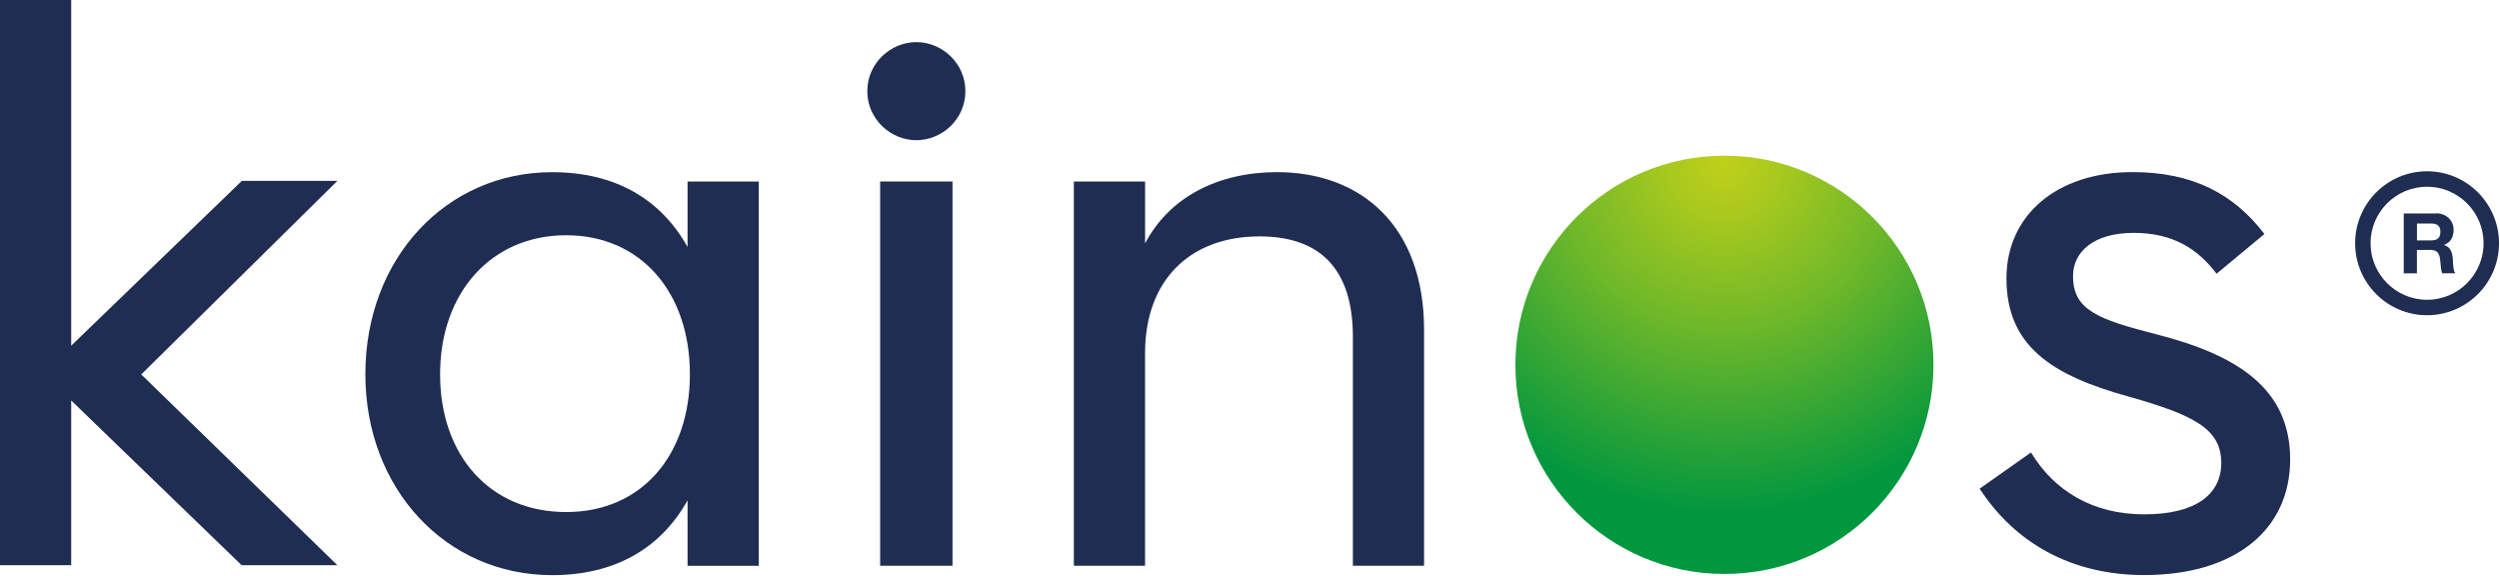
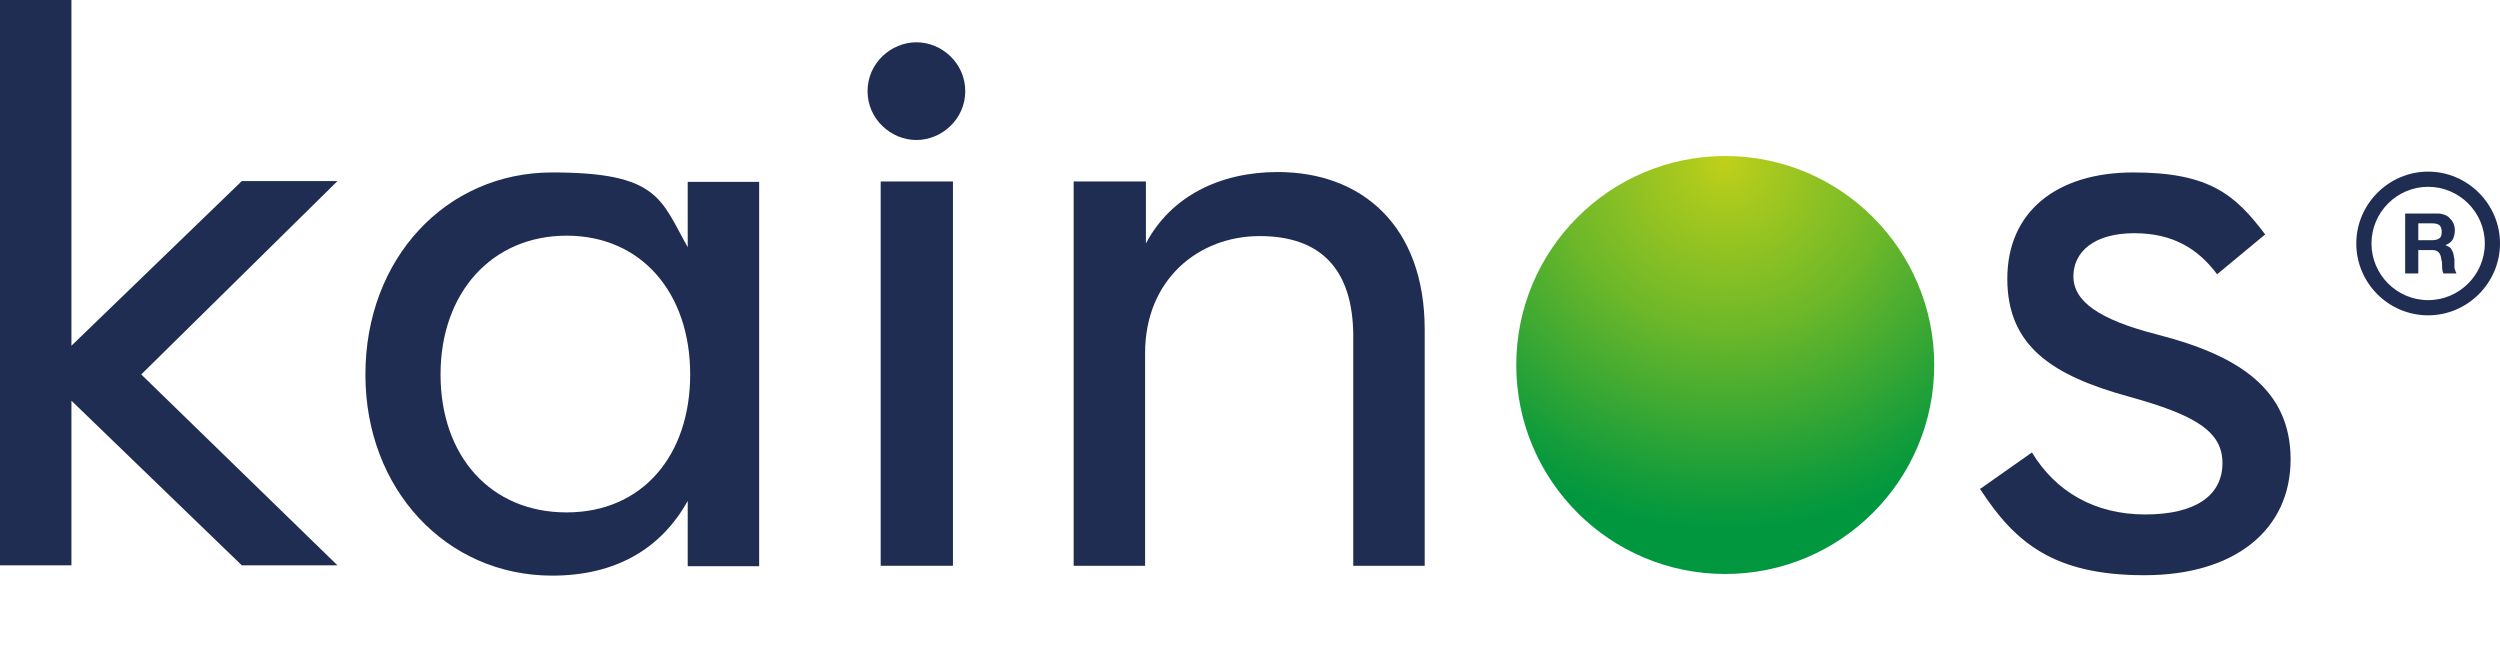
- <svg xmlns="http://www.w3.org/2000/svg" id="Layer_2" data-name="Layer 2" viewBox="0 0 608.94 140.08">
+ <svg xmlns="http://www.w3.org/2000/svg" id="Layer_2" version="1.1" viewBox="0 0 608.9 163.3">
  <defs>
    <style>
-       .cls-1 {
+       .st0 {
        fill: #202d52;
      }

-       .cls-2 {
+       .st1 {
        fill: url(#radial-gradient);
      }
    </style>
-     <radialGradient id="radial-gradient" cx="420.19" cy="39.4" fx="420.19" fy="39.4" r="100.24" gradientUnits="userSpaceOnUse">
+     <radialGradient id="radial-gradient" cx="420.2" cy="102.6" fx="420.2" fy="102.6" r="100.2" gradientTransform="translate(0 142) scale(1 -1)" gradientUnits="userSpaceOnUse">
      <stop offset="0" stop-color="#c0d01a" />
-       <stop offset=".13" stop-color="#a9c91e" />
+       <stop offset=".1" stop-color="#a9c91e" />
      <stop offset=".4" stop-color="#6fb829" />
-       <stop offset=".78" stop-color="#139c3b" />
-       <stop offset=".86" stop-color="#00973f" />
+       <stop offset=".8" stop-color="#139c3b" />
+       <stop offset=".9" stop-color="#00973f" />
    </radialGradient>
  </defs>
-   <g id="Layer_1-2" data-name="Layer 1">
+   <g id="Layer_1-2">
    <g>
      <g>
-         <path class="cls-1" d="M89.03,91.15c0-28.16,19.63-49.21,45.51-49.21,15.36,0,26.45,6.54,33,18.21v-15.93h17.35v93.59h-17.35v-15.93c-6.54,11.66-17.64,18.21-33,18.21-25.89,0-45.51-21.05-45.51-48.93ZM168.11,91.15c0-19.91-11.95-33.85-30.15-33.85s-30.72,13.94-30.72,33.85,12.23,33.57,30.72,33.57,30.15-13.94,30.15-33.57Z" />
-         <path class="cls-1" d="M214.47,44.21h17.63v93.59h-17.63V44.21Z" />
-         <path class="cls-1" d="M211.34,22.21c0-6.83,5.69-11.95,11.95-11.95s11.95,5.12,11.95,11.95-5.69,11.94-11.95,11.94-11.95-5.12-11.95-11.94Z" />
-         <path class="cls-1" d="M261.68,44.21h17.35v15.08c5.97-11.38,17.92-17.36,32.14-17.36,20.48,0,35.84,13.08,35.84,38.41v57.46h-17.35v-55.76c0-16.5-7.96-24.46-22.76-24.46-16.78,0-27.88,10.52-27.88,28.45v51.77h-17.35V44.21Z" />
-         <path class="cls-1" d="M482.39,119.03l12.51-8.82c5.69,9.39,15.08,15.07,27.59,15.07s18.77-4.83,18.77-12.52c0-8.25-6.54-11.66-22.76-16.22-18.49-5.12-29.58-12.23-29.58-28.73,0-15.36,12.23-25.89,30.72-25.89,14.79,0,24.75,5.41,32.14,15.08l-11.66,9.67c-4.55-5.97-10.52-9.95-20.19-9.95s-14.79,4.55-14.79,10.53c0,8.25,5.97,10.52,20.48,14.22,19.91,5.12,32.43,13.37,32.43,30.44s-13.37,28.16-35.56,28.16c-17.92,0-31.58-7.96-40.11-21.05Z" />
+         <path class="st0" d="M89,91.2c0-28.2,19.6-49.2,45.5-49.2s26.4,6.5,33,18.2v-15.9h17.4v93.6h-17.4v-15.9c-6.5,11.7-17.6,18.2-33,18.2-25.9,0-45.5-21.1-45.5-48.9h0ZM168.1,91.2c0-19.9-11.9-33.8-30.1-33.8s-30.7,13.9-30.7,33.8,12.2,33.6,30.7,33.6,30.1-13.9,30.1-33.6Z" />
+         <path class="st0" d="M214.5,44.2h17.6v93.6h-17.6V44.2Z" />
+         <path class="st0" d="M211.3,22.2c0-6.8,5.7-11.9,11.9-11.9s11.9,5.1,11.9,11.9-5.7,11.9-11.9,11.9-11.9-5.1-11.9-11.9Z" />
+         <path class="st0" d="M261.7,44.2h17.4v15.1c6-11.4,17.9-17.4,32.1-17.4,20.5,0,35.8,13.1,35.8,38.4v57.5h-17.4v-55.8c0-16.5-8-24.5-22.8-24.5s-27.9,10.5-27.9,28.5v51.8h-17.4V44.2h0Z" />
+         <path class="st0" d="M482.4,119l12.5-8.8c5.7,9.4,15.1,15.1,27.6,15.1s18.8-4.8,18.8-12.5-6.5-11.7-22.8-16.2c-18.5-5.1-29.6-12.2-29.6-28.7s12.2-25.9,30.7-25.9,24.8,5.4,32.1,15.1l-11.7,9.7c-4.5-6-10.5-10-20.2-10s-14.8,4.5-14.8,10.5,6,10.5,20.5,14.2c19.9,5.1,32.4,13.4,32.4,30.4s-13.4,28.2-35.6,28.2-31.6-8-40.1-21.1h0Z" />
      </g>
-       <polygon class="cls-1" points="0 0 0 137.67 17.35 137.67 17.35 97.55 58.88 137.67 82.21 137.67 34.42 91.2 82.21 44.06 58.93 44.06 17.35 84.2 17.35 0 0 0" />
-       <path class="cls-2" d="M369.26,88.86c0-28.13,22.81-50.94,50.94-50.94,28.14,0,50.94,22.81,50.94,50.94,0,28.13-22.8,50.94-50.94,50.94-28.13,0-50.94-22.81-50.94-50.94Z" />
+       <polygon class="st0" points="0 0 0 137.7 17.4 137.7 17.4 97.6 58.9 137.7 82.2 137.7 34.4 91.2 82.2 44.1 58.9 44.1 17.4 84.2 17.4 0 0 0" />
+       <path class="st1" d="M369.3,88.9c0-28.1,22.8-50.9,50.9-50.9s50.9,22.8,50.9,50.9-22.8,50.9-50.9,50.9-50.9-22.8-50.9-50.9Z" />
      <g>
-         <path class="cls-1" d="M593.6,51.96c.65,0,1.24.11,1.77.32.52.21.97.5,1.35.87.37.37.66.79.86,1.28.2.48.3,1,.3,1.56,0,.86-.18,1.6-.54,2.23-.36.63-.95,1.1-1.77,1.43v.04c.39.11.72.28.98.5.26.22.47.49.63.8.16.31.28.64.36,1.01.07.37.13.74.15,1.1.01.23.03.5.04.82.01.31.04.63.07.96.03.33.09.64.16.93.07.29.19.54.34.75h-3.21c-.18-.46-.29-1.01-.33-1.65-.04-.64-.1-1.25-.18-1.84-.11-.76-.34-1.32-.69-1.67-.35-.35-.93-.53-1.74-.53h-3.21v5.7h-3.21v-14.58h7.86ZM592.46,58.55c.74,0,1.29-.16,1.65-.49.37-.33.55-.86.55-1.59s-.18-1.22-.55-1.54c-.37-.32-.92-.48-1.65-.48h-3.51v4.11h3.51Z" />
-         <path class="cls-1" d="M591.41,76.78c-9.67,0-17.53-7.86-17.53-17.53s7.86-17.53,17.53-17.53,17.53,7.86,17.53,17.53-7.86,17.53-17.53,17.53ZM591.41,45.48c-7.59,0-13.77,6.18-13.77,13.77s6.18,13.77,13.77,13.77,13.77-6.18,13.77-13.77-6.18-13.77-13.77-13.77Z" />
+         <path class="st0" d="M593.6,52c.7,0,1.2.1,1.8.3.5.2,1,.5,1.3.9.4.4.7.8.9,1.3.2.5.3,1,.3,1.6,0,.9-.2,1.6-.5,2.2s-1,1.1-1.8,1.4h0c.4.2.7.3,1,.5s.5.5.6.8c.2.3.3.6.4,1,0,.4.1.7.2,1.1,0,.2,0,.5,0,.8,0,.3,0,.6,0,1s0,.6.2.9c0,.3.2.5.3.8h-3.2c-.2-.5-.3-1-.3-1.7,0-.6,0-1.2-.2-1.8-.1-.8-.3-1.3-.7-1.7s-.9-.5-1.7-.5h-3.2v5.7h-3.2v-14.6h7.9ZM592.5,58.5c.7,0,1.3-.2,1.7-.5.4-.3.5-.9.5-1.6s-.2-1.2-.5-1.5-.9-.5-1.7-.5h-3.5v4.1h3.5Z" />
+         <path class="st0" d="M591.4,76.8c-9.7,0-17.5-7.9-17.5-17.5s7.9-17.5,17.5-17.5,17.5,7.9,17.5,17.5-7.9,17.5-17.5,17.5ZM591.4,45.5c-7.6,0-13.8,6.2-13.8,13.8s6.2,13.8,13.8,13.8,13.8-6.2,13.8-13.8-6.2-13.8-13.8-13.8Z" />
      </g>
    </g>
  </g>
</svg>
